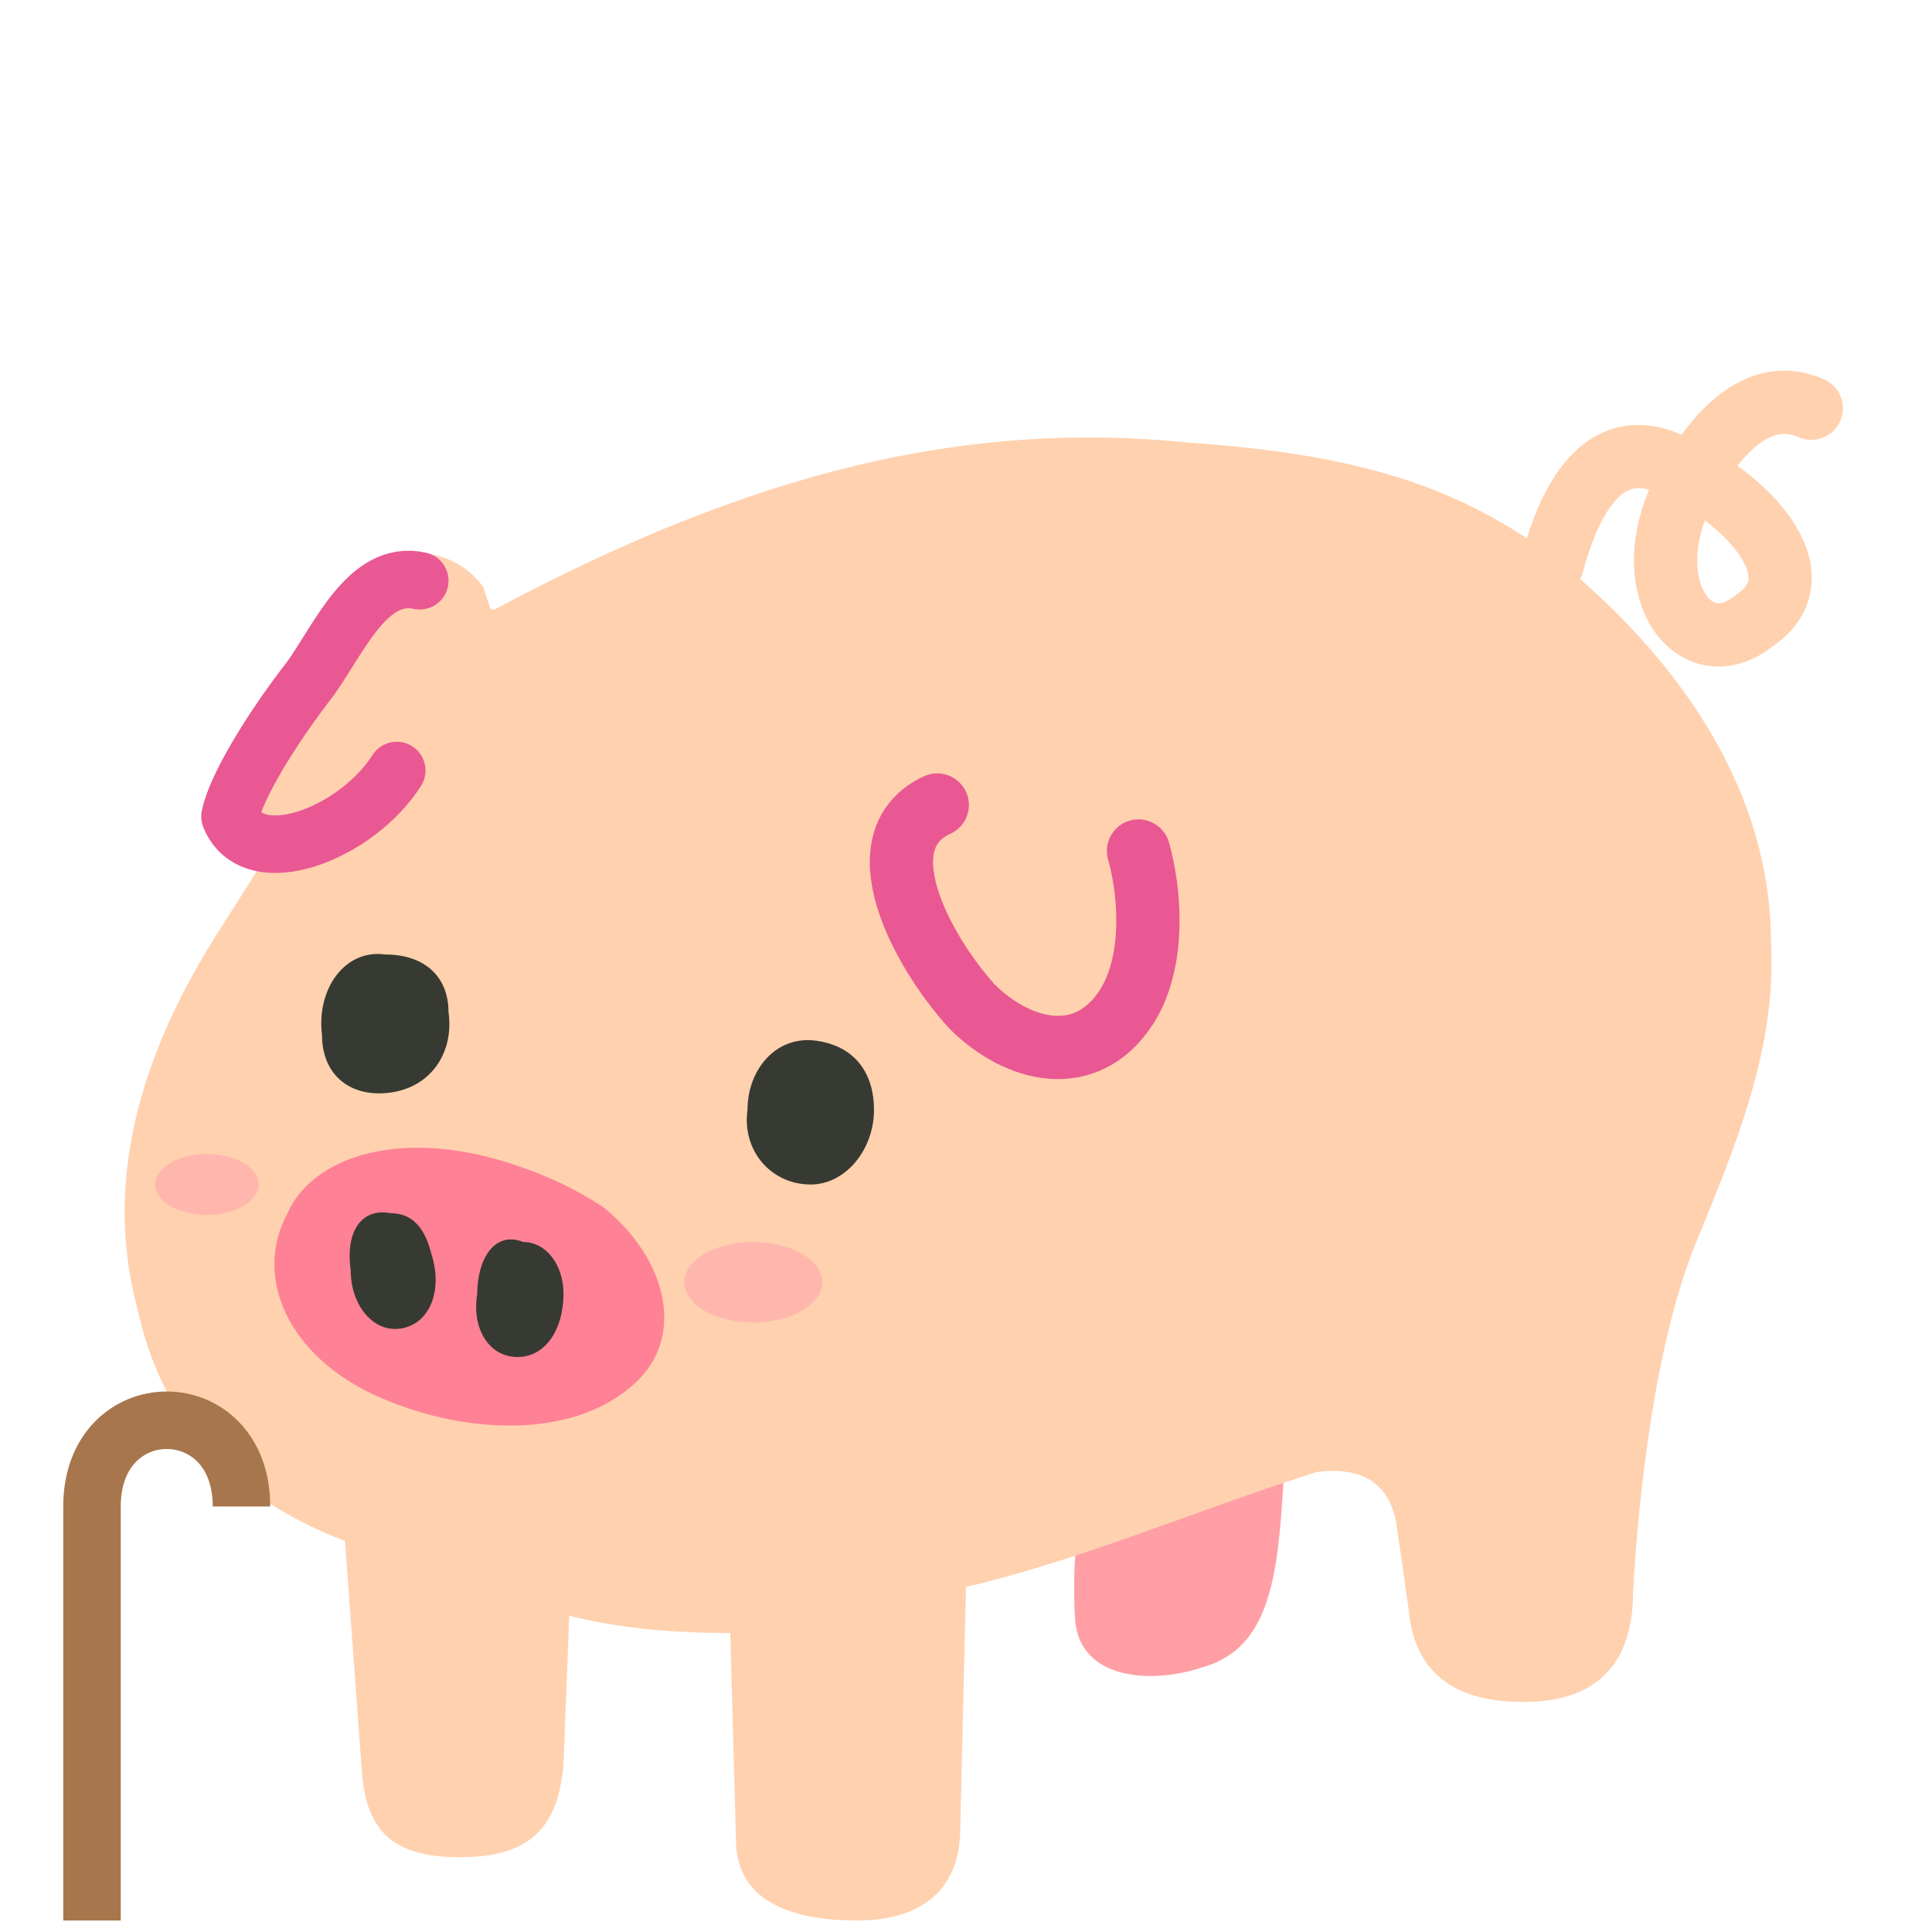
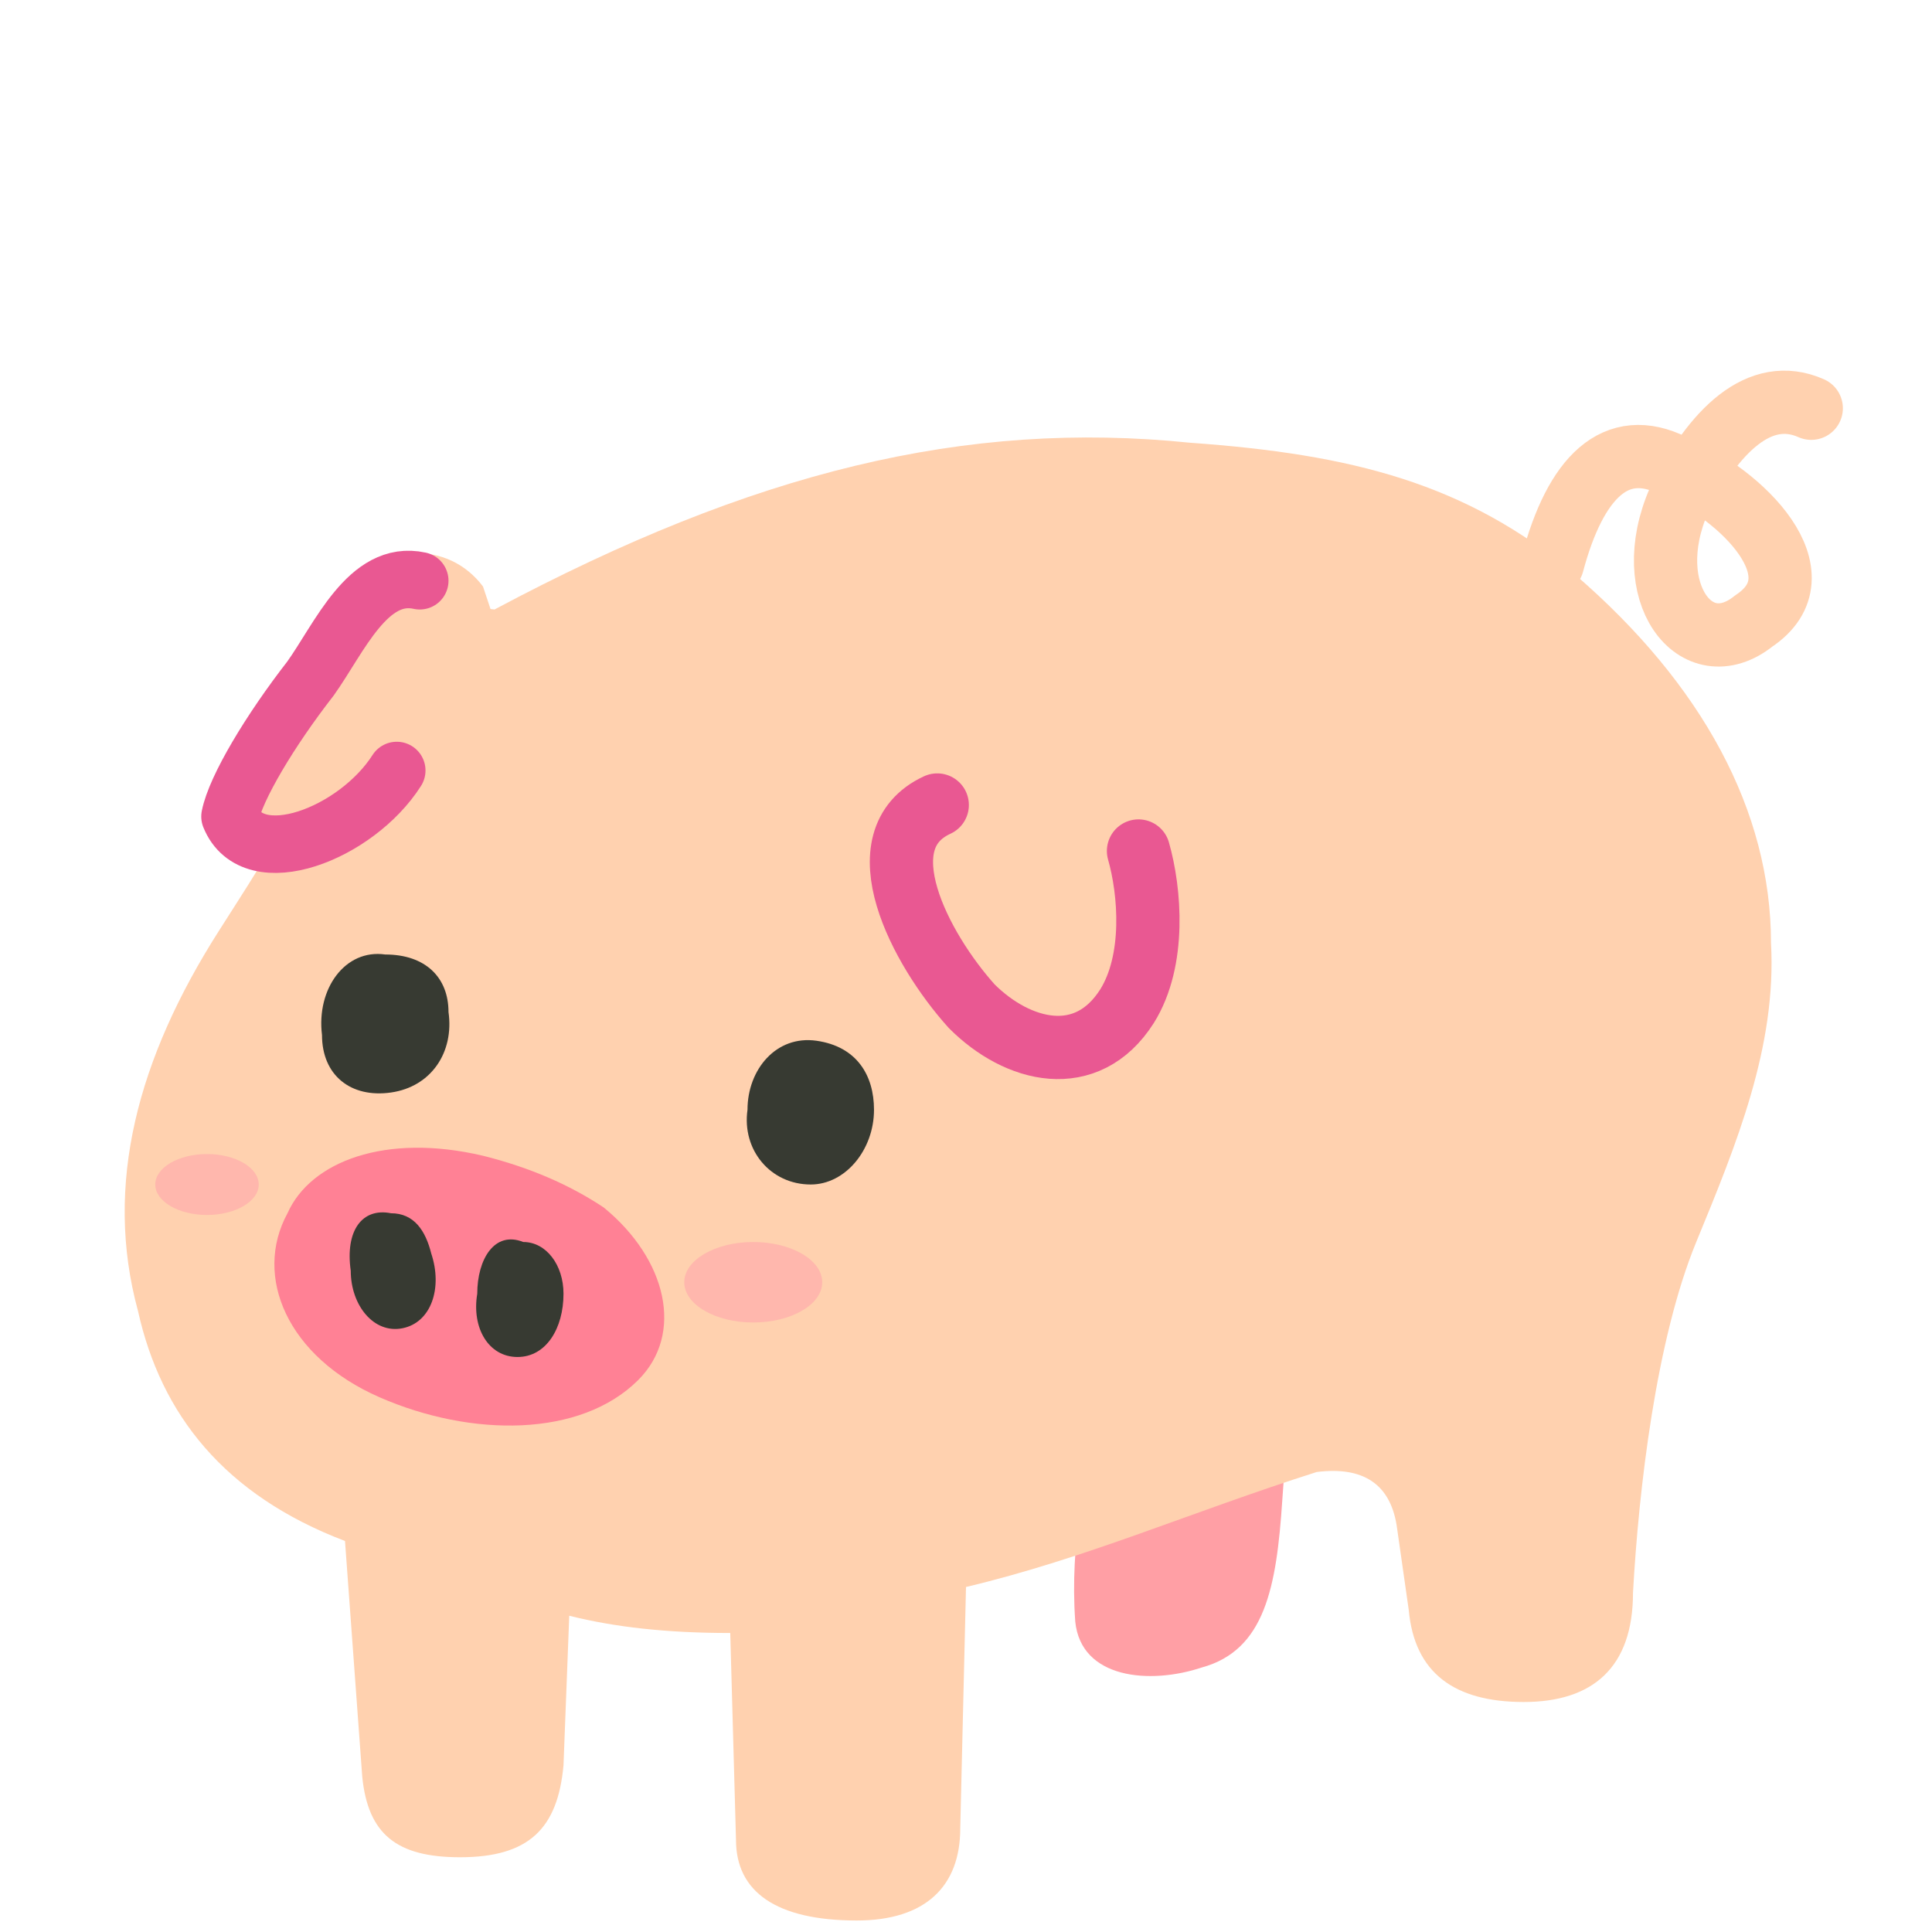
<svg xmlns="http://www.w3.org/2000/svg" viewBox="24 -36 336 336" width="128" height="128" role="img" aria-label="老年猪">
  <style>
    .eye{animation:blink 4.2s infinite;transform-box:fill-box;transform-origin:50% 50%}
    .tail{animation:wag 1.4s ease-in-out infinite;transform-origin:296px 64px}
    .ear2{animation:flick 5.2s ease-in-out infinite;transform-origin:205px 108px}
    @keyframes blink{0%,90%,100%{transform:scaleY(1)}93%{transform:scaleY(.1)}}
    @keyframes wag{50%{transform:rotate(14deg)}}
    @keyframes flick{0%,80%,100%{transform:rotate(0)}85%{transform:rotate(-12deg)}90%{transform:rotate(4deg)}}
    .nod{animation:nod 6s ease-in-out infinite;transform-origin:190px 298px}
-     .cane{animation:tap 4s ease-in-out infinite;transform-origin:44px 298px}
    @keyframes nod{0%,60%,100%{transform:rotate(0)}72%{transform:rotate(-3deg) translateY(3px)}84%{transform:rotate(0)}}
-     @keyframes tap{50%{transform:rotate(-3deg)}}
    @media (prefers-reduced-motion:reduce){*{animation:none!important}}
  </style>
  <g class="nod">
    <g class="pig" stroke-linecap="round" stroke-linejoin="round">
      <path fill="#FF9FA5" d="M214 210C213 221 210 232 211 246C212 256 224 257 233 254C244 251 246 240 247 225L248 211Z" />
      <path class="tail" d="M294 62C298 47 305 40 315 45C327 50 341 64 329 72C319 80 309 67 316 51C322 39 330 31 339 35" fill="none" stroke="#FFD1AF" stroke-width="11" />
      <path fill="#FFD1AF" d="M110 70C155 46 192 37 231 41C259 43 279 48 298 64C320 83 332 105 332 128C333 146 326 163 319 180C312 197 309 223 308 241C308 254 301 260 289 260C277 260 270 255 269 244L267 230C266 222 261 219 253 220C231 227 213 235 192 240L191 282C191 292 185 298 173 298C159 298 152 293 152 284L151 248C140 248 131 247 123 245L122 271C121 282 116 287 104 287C93 287 88 283 87 273L84 232C63 224 52 210 48 192C42 170 48 148 62 126C69 115 75 106 80 94C87 79 96 68 110 70Z" />
      <path fill="#FFD1AF" d="M63 107C64 97 75 81 84 68C90 58 102 58 108 66L115 87L90 113Z" />
      <path class="ear1" d="M97 65C88 63 83 75 78 82C71 91 65 101 64 106C68 116 86 109 93 98" fill="none" stroke="#E95892" stroke-width="10" />
      <path class="ear2" d="M187 104C174 110 184 129 193 139C201 147 213 150 220 139C225 131 224 119 222 112" fill="none" stroke="#E95892" stroke-width="11" />
      <path class="eye" fill="#373A32" d="M91 130C84 129 79 136 80 144C80 151 85 155 92 154C99 153 103 147 102 140C102 134 98 130 91 130Z" />
      <path class="eye" fill="#373A32" d="M166 145C159 144 154 150 154 157C153 164 158 170 165 170C171 170 176 164 176 157C176 151 173 146 166 145Z" />
      <g class="snout">
        <path fill="#FF8195" d="M108 165C91 161 78 166 74 175C68 186 74 200 90 207C106 214 125 214 135 204C143 196 140 183 129 174C123 170 116 167 108 165Z" />
        <path fill="#373A32" d="M92 175C87 174 84 178 85 185C85 191 89 196 94 195C99 194 101 188 99 182C98 178 96 175 92 175Z" />
        <path fill="#373A32" d="M115 180C110 178 107 183 107 189C106 195 109 200 114 200C119 200 122 195 122 189C122 184 119 180 115 180Z" />
      </g>
      <ellipse class="blush" cx="155" cy="187" rx="12" ry="7" fill="#FFAFAC" opacity=".75" />
      <ellipse class="blush" cx="60" cy="170" rx="9" ry="5.3" fill="#FFAFAC" opacity=".75" />
      <g class="wear" data-occupies="" />
    </g>
  </g>
-   <path class="cane" d="M40 298V226C40 206 66 206 66 226" fill="none" stroke="#A8764C" stroke-width="10" />
</svg>
